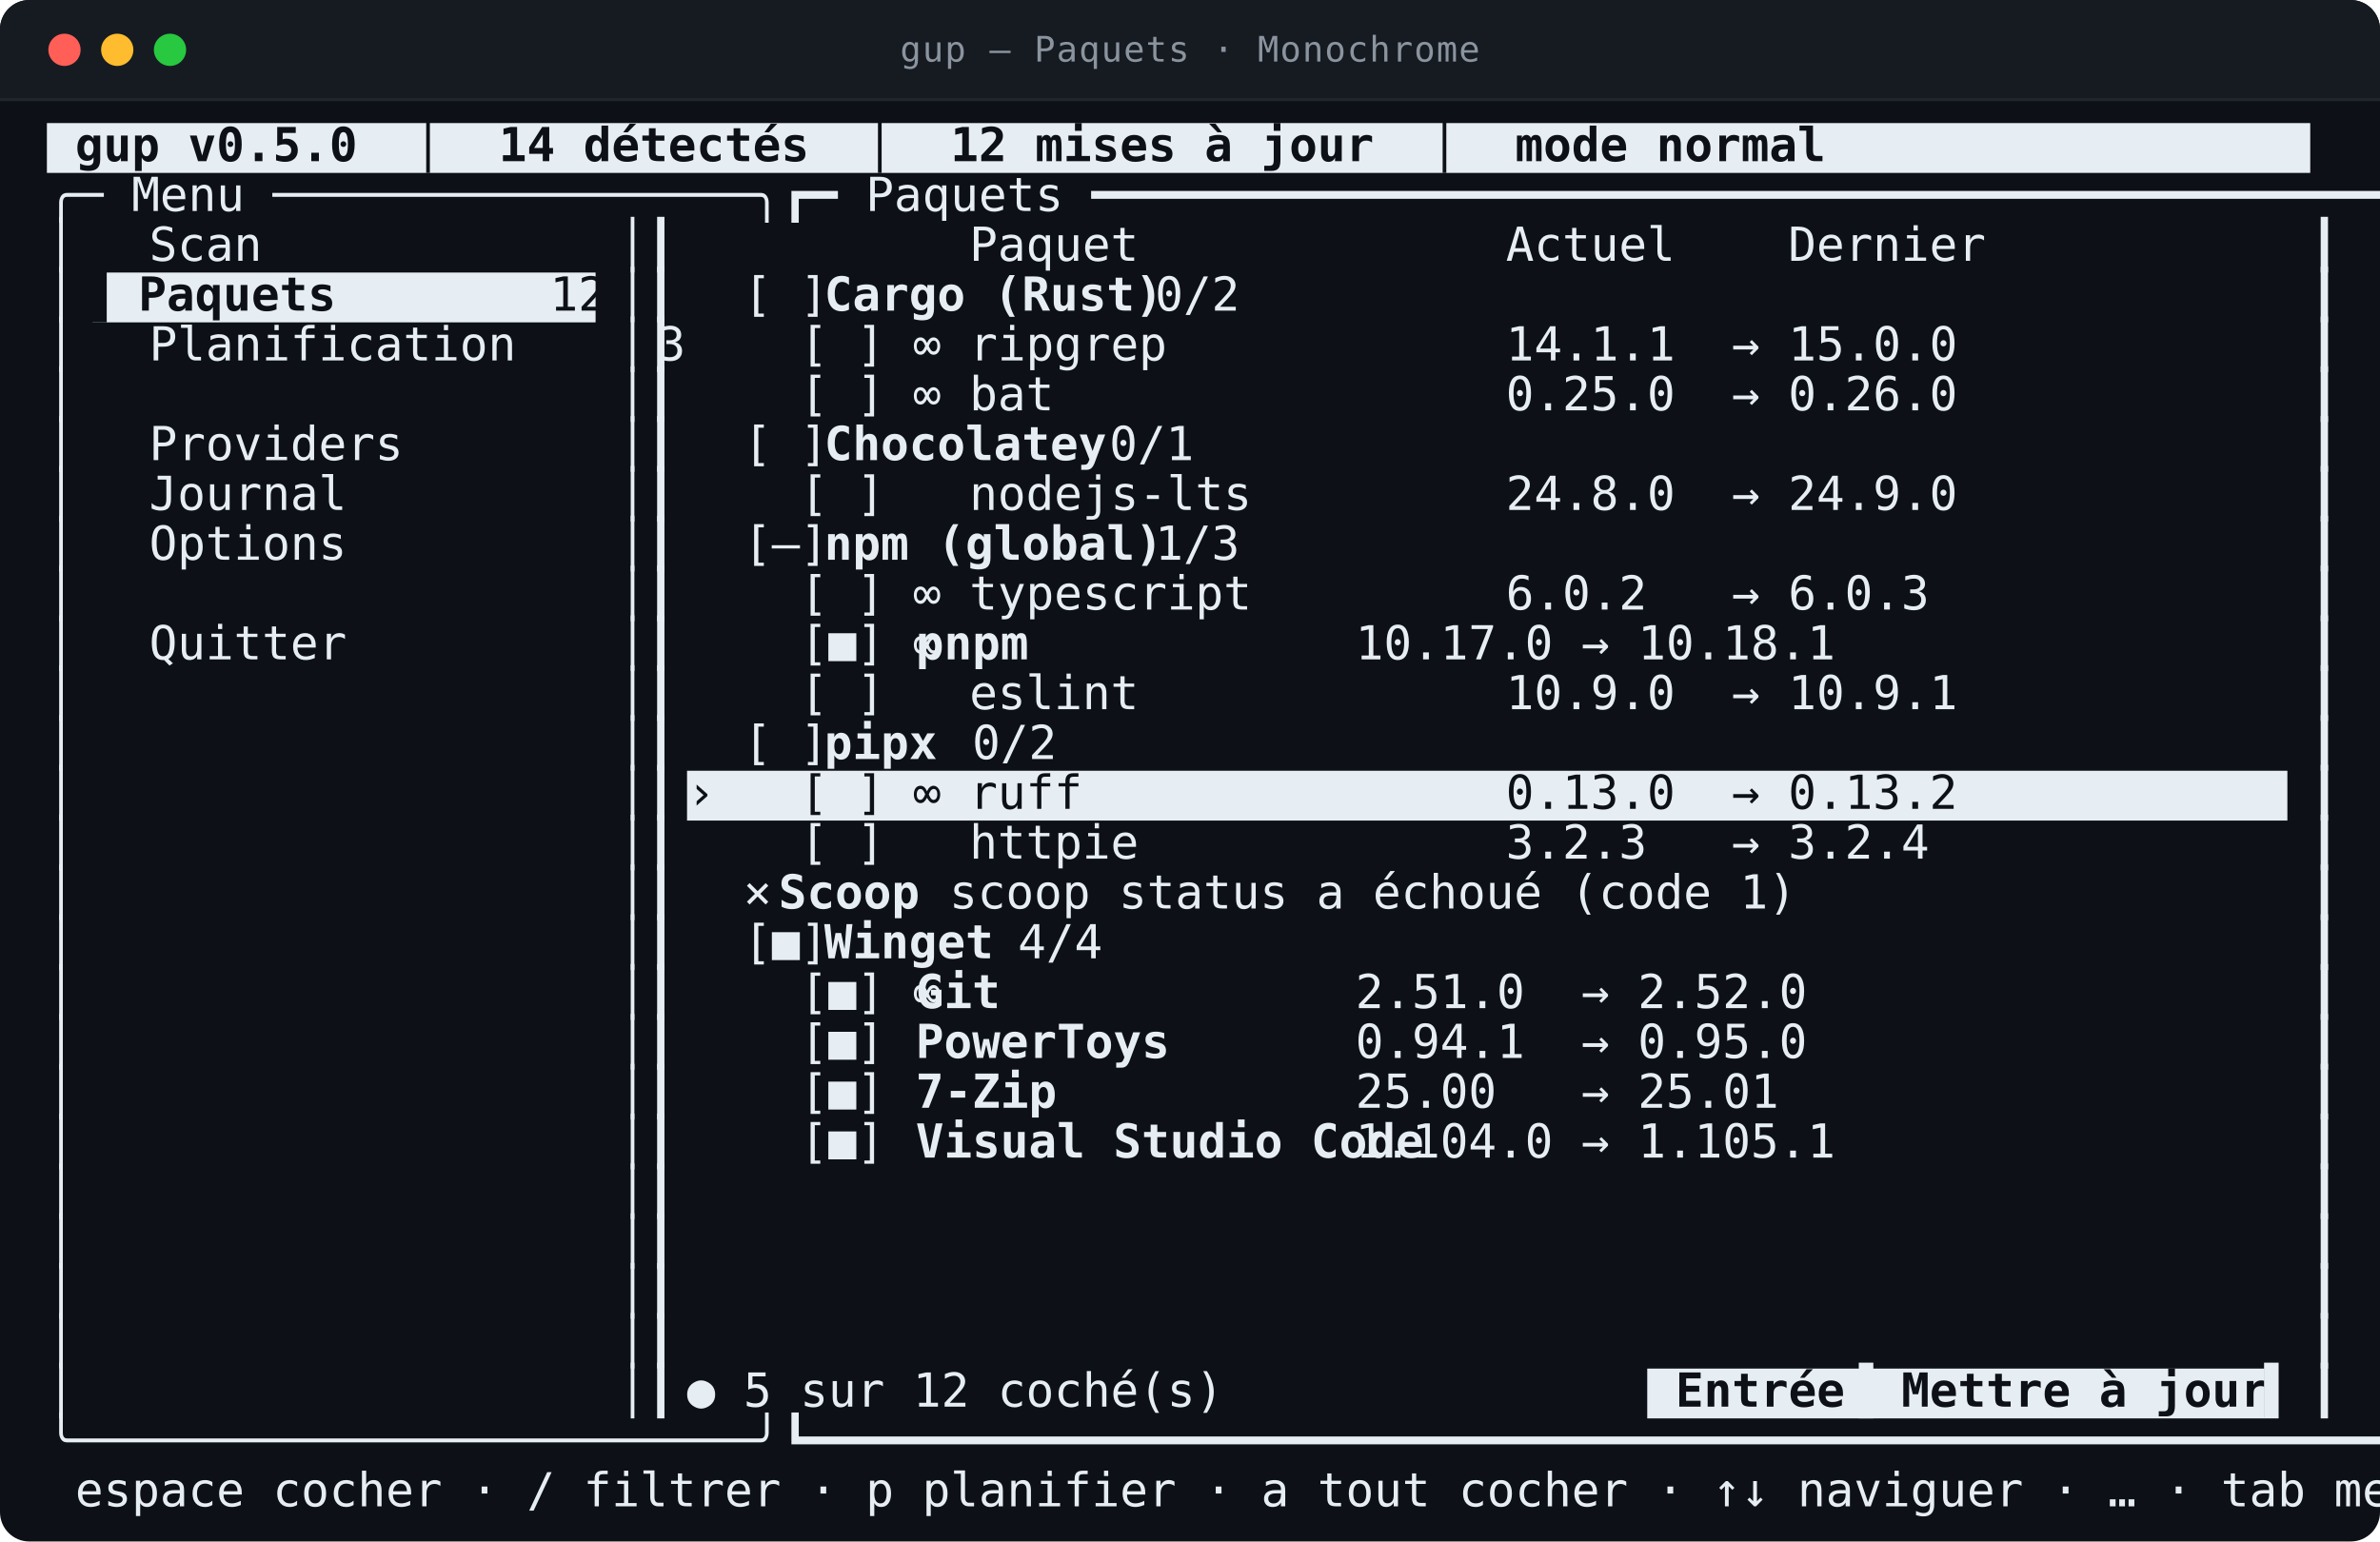
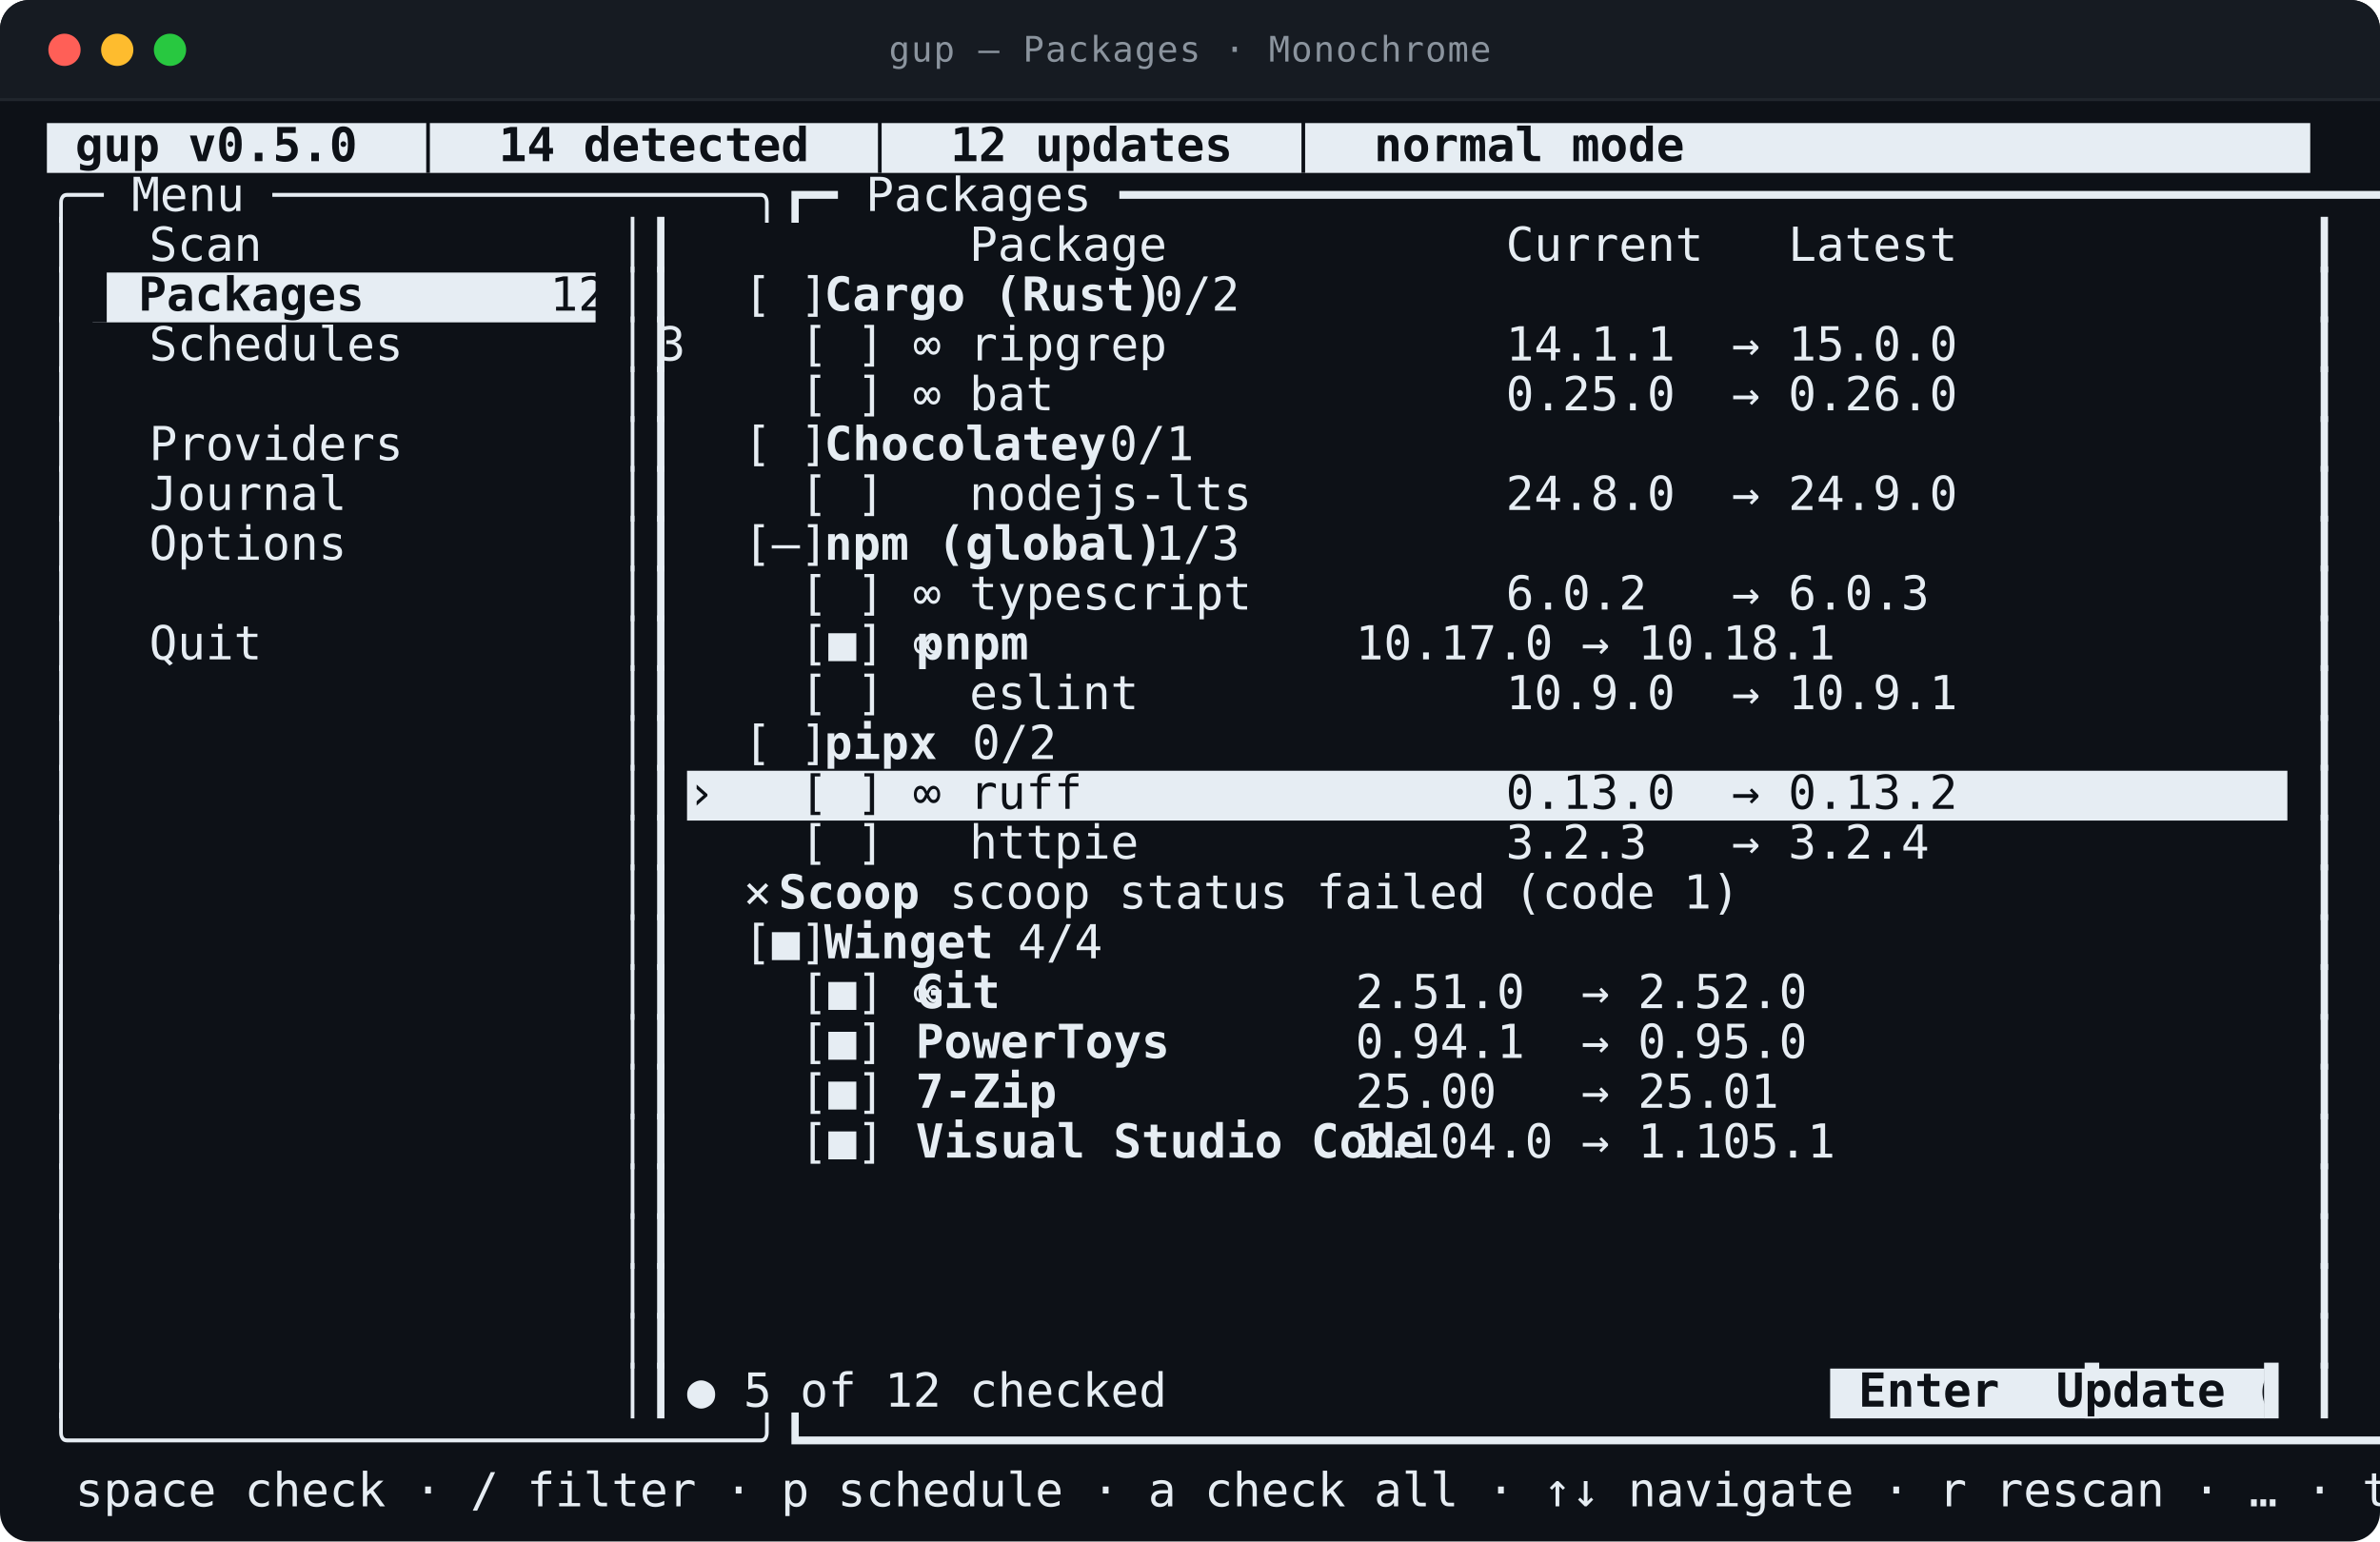
<svg xmlns="http://www.w3.org/2000/svg" viewBox="0 0 812.0 526.0" width="812.0" height="526.0" role="img" aria-labelledby="t d">
  <style>
text{font-family:ui-monospace,SFMono-Regular,"SF Mono",Menlo,Consolas,"DejaVu Sans Mono",monospace;font-size:16px}
.t{font-size:12px;letter-spacing:.4px;fill:#8b949e}
.b{font-weight:700}
.i{font-style:italic}
.u{text-decoration:underline}
.s{text-decoration:line-through}
.us{text-decoration:underline line-through}
.d{opacity:0.62}
.c0{fill:#e6edf3}
.c1{fill:#0d1117}
</style>
  <rect y="0.0" width="812.0" height="526.0" rx="10.0" fill="#0d1117" />
  <rect y="0.0" width="812.0" height="34.0" rx="10.0" fill="#161b22" />
  <rect y="24.0" width="812.0" height="10.0" fill="#161b22" />
  <line x1="0.0" y1="34.0" x2="812.0" y2="34.0" stroke="#21262d" />
  <circle cx="22.0" cy="17.0" r="5.5" fill="#ff5f57" />
  <circle cx="40.0" cy="17.0" r="5.5" fill="#febc2e" />
  <circle cx="58.0" cy="17.0" r="5.5" fill="#28c840" />
-   <text class="t" x="406.0" y="21.0" text-anchor="middle">gup — Paquets · Monochrome</text>
+   <text class="t" x="406.0" y="21.0" text-anchor="middle">gup — Packages · Monochrome</text>
  <rect class="c0" x="16.0" y="42.0" width="772.2" height="17.0" />
  <rect class="c0" x="31.6" y="93.0" width="171.6" height="17.0" />
  <rect class="c0" x="234.4" y="263.0" width="546.0" height="17.0" />
-   <rect class="c0" x="562.0" y="467.0" width="210.6" height="17.0" />
-   <text class="c1 b" x="16.0" y="55.0" textLength="772.2" lengthAdjust="spacingAndGlyphs" xml:space="preserve"> gup v0.5.0  │  14 détectés  │  12 mises à jour  │  mode normal                                    </text>
-   <text class="c0" x="16.0" y="72.0" textLength="780.0" lengthAdjust="spacingAndGlyphs" xml:space="preserve">╭─ Menu ─────────────────╮┏━ Paquets ━━━━━━━━━━━━━━━━━━━━━━━━━━━━━━━━━━━━━━━━━━━━━━━━━━━━━━━━━━━━━━┓</text>
+   <rect class="c0" x="624.4" y="467.0" width="148.2" height="17.0" />
+   <text class="c1 b" x="16.0" y="55.0" textLength="772.2" lengthAdjust="spacingAndGlyphs" xml:space="preserve"> gup v0.5.0  │  14 detected  │  12 updates  │  normal mode                                         </text>
+   <text class="c0" x="16.0" y="72.0" textLength="780.0" lengthAdjust="spacingAndGlyphs" xml:space="preserve">╭─ Menu ─────────────────╮┏━ Packages ━━━━━━━━━━━━━━━━━━━━━━━━━━━━━━━━━━━━━━━━━━━━━━━━━━━━━━━━━━━━━┓</text>
  <text class="c0" x="16.0" y="89.0" textLength="7.8" lengthAdjust="spacingAndGlyphs" xml:space="preserve">│</text>
  <text class="c0" x="31.6" y="89.0" textLength="156.0" lengthAdjust="spacingAndGlyphs" xml:space="preserve">  Scan              </text>
  <text class="c0" x="211.0" y="89.0" textLength="15.6" lengthAdjust="spacingAndGlyphs" xml:space="preserve">│┃</text>
-   <text class="c0" x="234.4" y="89.0" textLength="366.6" lengthAdjust="spacingAndGlyphs" xml:space="preserve">          Paquet             Actuel    Dernier </text>
+   <text class="c0" x="234.4" y="89.0" textLength="366.6" lengthAdjust="spacingAndGlyphs" xml:space="preserve">          Package            Current   Latest  </text>
  <text class="c0" x="788.2" y="89.0" textLength="7.8" lengthAdjust="spacingAndGlyphs" xml:space="preserve">┃</text>
  <text class="c0" x="16.0" y="106.0" textLength="7.8" lengthAdjust="spacingAndGlyphs" xml:space="preserve">│</text>
  <text class="c1" x="31.6" y="106.0" textLength="15.6" lengthAdjust="spacingAndGlyphs" xml:space="preserve">▌ </text>
-   <text class="c1 b" x="47.2" y="106.0" textLength="140.4" lengthAdjust="spacingAndGlyphs" xml:space="preserve">Paquets           </text>
+   <text class="c1 b" x="47.2" y="106.0" textLength="140.4" lengthAdjust="spacingAndGlyphs" xml:space="preserve">Packages          </text>
  <text class="c1" x="187.6" y="106.0" textLength="15.6" lengthAdjust="spacingAndGlyphs" xml:space="preserve">12</text>
  <text class="c0" x="211.0" y="106.0" textLength="15.6" lengthAdjust="spacingAndGlyphs" xml:space="preserve">│┃</text>
  <text class="c0" x="234.4" y="106.0" textLength="46.8" lengthAdjust="spacingAndGlyphs" xml:space="preserve">  [ ] </text>
  <text class="c0 b" x="281.2" y="106.0" textLength="93.6" lengthAdjust="spacingAndGlyphs" xml:space="preserve">Cargo (Rust)</text>
  <text class="c0" x="374.8" y="106.0" textLength="39.0" lengthAdjust="spacingAndGlyphs" xml:space="preserve">  0/2</text>
  <text class="c0" x="788.2" y="106.0" textLength="7.8" lengthAdjust="spacingAndGlyphs" xml:space="preserve">┃</text>
  <text class="c0" x="16.0" y="123.0" textLength="7.8" lengthAdjust="spacingAndGlyphs" xml:space="preserve">│</text>
-   <text class="c0" x="31.6" y="123.0" textLength="163.8" lengthAdjust="spacingAndGlyphs" xml:space="preserve">  Planification     3</text>
+   <text class="c0" x="31.6" y="123.0" textLength="163.8" lengthAdjust="spacingAndGlyphs" xml:space="preserve">  Schedules         3</text>
  <text class="c0" x="211.0" y="123.0" textLength="15.6" lengthAdjust="spacingAndGlyphs" xml:space="preserve">│┃</text>
  <text class="c0" x="234.4" y="123.0" textLength="358.8" lengthAdjust="spacingAndGlyphs" xml:space="preserve">    [ ] ∞ ripgrep            14.1.1  → 15.0.0 </text>
  <text class="c0" x="788.2" y="123.0" textLength="7.8" lengthAdjust="spacingAndGlyphs" xml:space="preserve">┃</text>
  <text class="c0" x="16.0" y="140.0" textLength="7.8" lengthAdjust="spacingAndGlyphs" xml:space="preserve">│</text>
  <text class="c0" x="211.0" y="140.0" textLength="15.6" lengthAdjust="spacingAndGlyphs" xml:space="preserve">│┃</text>
  <text class="c0" x="234.4" y="140.0" textLength="358.8" lengthAdjust="spacingAndGlyphs" xml:space="preserve">    [ ] ∞ bat                0.25.0  → 0.26.0 </text>
  <text class="c0" x="788.2" y="140.0" textLength="7.8" lengthAdjust="spacingAndGlyphs" xml:space="preserve">┃</text>
  <text class="c0" x="16.0" y="157.0" textLength="7.8" lengthAdjust="spacingAndGlyphs" xml:space="preserve">│</text>
  <text class="c0" x="31.6" y="157.0" textLength="156.0" lengthAdjust="spacingAndGlyphs" xml:space="preserve">  Providers         </text>
  <text class="c0" x="211.0" y="157.0" textLength="15.6" lengthAdjust="spacingAndGlyphs" xml:space="preserve">│┃</text>
  <text class="c0" x="234.4" y="157.0" textLength="46.8" lengthAdjust="spacingAndGlyphs" xml:space="preserve">  [ ] </text>
  <text class="c0 b" x="281.2" y="157.0" textLength="78.0" lengthAdjust="spacingAndGlyphs" xml:space="preserve">Chocolatey</text>
  <text class="c0" x="359.2" y="157.0" textLength="39.0" lengthAdjust="spacingAndGlyphs" xml:space="preserve">  0/1</text>
  <text class="c0" x="788.2" y="157.0" textLength="7.8" lengthAdjust="spacingAndGlyphs" xml:space="preserve">┃</text>
  <text class="c0" x="16.0" y="174.0" textLength="7.8" lengthAdjust="spacingAndGlyphs" xml:space="preserve">│</text>
  <text class="c0" x="31.6" y="174.0" textLength="156.0" lengthAdjust="spacingAndGlyphs" xml:space="preserve">  Journal           </text>
  <text class="c0" x="211.0" y="174.0" textLength="15.6" lengthAdjust="spacingAndGlyphs" xml:space="preserve">│┃</text>
  <text class="c0" x="234.4" y="174.0" textLength="358.8" lengthAdjust="spacingAndGlyphs" xml:space="preserve">    [ ]   nodejs-lts         24.8.0  → 24.9.0 </text>
  <text class="c0" x="788.2" y="174.0" textLength="7.8" lengthAdjust="spacingAndGlyphs" xml:space="preserve">┃</text>
  <text class="c0" x="16.0" y="191.0" textLength="7.8" lengthAdjust="spacingAndGlyphs" xml:space="preserve">│</text>
  <text class="c0" x="31.6" y="191.0" textLength="156.0" lengthAdjust="spacingAndGlyphs" xml:space="preserve">  Options           </text>
  <text class="c0" x="211.0" y="191.0" textLength="15.6" lengthAdjust="spacingAndGlyphs" xml:space="preserve">│┃</text>
  <text class="c0" x="234.4" y="191.0" textLength="46.8" lengthAdjust="spacingAndGlyphs" xml:space="preserve">  [–] </text>
  <text class="c0 b" x="281.2" y="191.0" textLength="93.6" lengthAdjust="spacingAndGlyphs" xml:space="preserve">npm (global)</text>
  <text class="c0" x="374.8" y="191.0" textLength="39.0" lengthAdjust="spacingAndGlyphs" xml:space="preserve">  1/3</text>
  <text class="c0" x="788.2" y="191.0" textLength="7.8" lengthAdjust="spacingAndGlyphs" xml:space="preserve">┃</text>
  <text class="c0" x="16.0" y="208.0" textLength="7.8" lengthAdjust="spacingAndGlyphs" xml:space="preserve">│</text>
  <text class="c0" x="211.0" y="208.0" textLength="15.6" lengthAdjust="spacingAndGlyphs" xml:space="preserve">│┃</text>
  <text class="c0" x="234.4" y="208.0" textLength="358.8" lengthAdjust="spacingAndGlyphs" xml:space="preserve">    [ ] ∞ typescript         6.0.2   → 6.0.3  </text>
  <text class="c0" x="788.2" y="208.0" textLength="7.8" lengthAdjust="spacingAndGlyphs" xml:space="preserve">┃</text>
  <text class="c0" x="16.0" y="225.0" textLength="7.8" lengthAdjust="spacingAndGlyphs" xml:space="preserve">│</text>
-   <text class="c0" x="31.6" y="225.0" textLength="156.0" lengthAdjust="spacingAndGlyphs" xml:space="preserve">  Quitter           </text>
+   <text class="c0" x="31.6" y="225.0" textLength="156.0" lengthAdjust="spacingAndGlyphs" xml:space="preserve">  Quit              </text>
  <text class="c0" x="211.0" y="225.0" textLength="15.6" lengthAdjust="spacingAndGlyphs" xml:space="preserve">│┃</text>
  <text class="c0" x="234.4" y="225.0" textLength="78.0" lengthAdjust="spacingAndGlyphs" xml:space="preserve">    [■] ∞ </text>
  <text class="c0 b" x="312.4" y="225.0" textLength="140.4" lengthAdjust="spacingAndGlyphs" xml:space="preserve">pnpm              </text>
  <text class="c0" x="452.8" y="225.0" textLength="140.4" lengthAdjust="spacingAndGlyphs" xml:space="preserve"> 10.17.0 → 10.18.1</text>
  <text class="c0" x="788.2" y="225.0" textLength="7.8" lengthAdjust="spacingAndGlyphs" xml:space="preserve">┃</text>
  <text class="c0" x="16.0" y="242.0" textLength="7.8" lengthAdjust="spacingAndGlyphs" xml:space="preserve">│</text>
  <text class="c0" x="211.0" y="242.0" textLength="15.6" lengthAdjust="spacingAndGlyphs" xml:space="preserve">│┃</text>
  <text class="c0" x="234.4" y="242.0" textLength="358.8" lengthAdjust="spacingAndGlyphs" xml:space="preserve">    [ ]   eslint             10.9.0  → 10.9.1 </text>
  <text class="c0" x="788.2" y="242.0" textLength="7.8" lengthAdjust="spacingAndGlyphs" xml:space="preserve">┃</text>
  <text class="c0" x="16.0" y="259.0" textLength="7.8" lengthAdjust="spacingAndGlyphs" xml:space="preserve">│</text>
  <text class="c0" x="211.0" y="259.0" textLength="15.6" lengthAdjust="spacingAndGlyphs" xml:space="preserve">│┃</text>
  <text class="c0" x="234.4" y="259.0" textLength="46.8" lengthAdjust="spacingAndGlyphs" xml:space="preserve">  [ ] </text>
  <text class="c0 b" x="281.2" y="259.0" textLength="31.2" lengthAdjust="spacingAndGlyphs" xml:space="preserve">pipx</text>
  <text class="c0" x="312.4" y="259.0" textLength="39.0" lengthAdjust="spacingAndGlyphs" xml:space="preserve">  0/2</text>
  <text class="c0" x="788.2" y="259.0" textLength="7.8" lengthAdjust="spacingAndGlyphs" xml:space="preserve">┃</text>
  <text class="c0" x="16.0" y="276.0" textLength="7.8" lengthAdjust="spacingAndGlyphs" xml:space="preserve">│</text>
  <text class="c0" x="211.0" y="276.0" textLength="15.6" lengthAdjust="spacingAndGlyphs" xml:space="preserve">│┃</text>
  <text class="c1" x="234.4" y="276.0" textLength="546.0" lengthAdjust="spacingAndGlyphs" xml:space="preserve">›   [ ] ∞ ruff               0.13.0  → 0.13.2                         </text>
  <text class="c0" x="788.2" y="276.0" textLength="7.8" lengthAdjust="spacingAndGlyphs" xml:space="preserve">┃</text>
  <text class="c0" x="16.0" y="293.0" textLength="7.8" lengthAdjust="spacingAndGlyphs" xml:space="preserve">│</text>
  <text class="c0" x="211.0" y="293.0" textLength="15.6" lengthAdjust="spacingAndGlyphs" xml:space="preserve">│┃</text>
  <text class="c0" x="234.4" y="293.0" textLength="358.8" lengthAdjust="spacingAndGlyphs" xml:space="preserve">    [ ]   httpie             3.2.3   → 3.2.4  </text>
  <text class="c0" x="788.2" y="293.0" textLength="7.8" lengthAdjust="spacingAndGlyphs" xml:space="preserve">┃</text>
  <text class="c0" x="16.0" y="310.0" textLength="7.8" lengthAdjust="spacingAndGlyphs" xml:space="preserve">│</text>
  <text class="c0" x="211.0" y="310.0" textLength="15.6" lengthAdjust="spacingAndGlyphs" xml:space="preserve">│┃</text>
  <text class="c0" x="234.4" y="310.0" textLength="31.2" lengthAdjust="spacingAndGlyphs" xml:space="preserve">  × </text>
  <text class="c0 b" x="265.6" y="310.0" textLength="39.0" lengthAdjust="spacingAndGlyphs" xml:space="preserve">Scoop</text>
-   <text class="c0" x="304.6" y="310.0" textLength="249.6" lengthAdjust="spacingAndGlyphs" xml:space="preserve">  scoop status a échoué (code 1)</text>
+   <text class="c0" x="304.6" y="310.0" textLength="234.0" lengthAdjust="spacingAndGlyphs" xml:space="preserve">  scoop status failed (code 1)</text>
  <text class="c0" x="788.2" y="310.0" textLength="7.8" lengthAdjust="spacingAndGlyphs" xml:space="preserve">┃</text>
  <text class="c0" x="16.0" y="327.0" textLength="7.8" lengthAdjust="spacingAndGlyphs" xml:space="preserve">│</text>
  <text class="c0" x="211.0" y="327.0" textLength="15.6" lengthAdjust="spacingAndGlyphs" xml:space="preserve">│┃</text>
  <text class="c0" x="234.4" y="327.0" textLength="46.8" lengthAdjust="spacingAndGlyphs" xml:space="preserve">  [■] </text>
  <text class="c0 b" x="281.2" y="327.0" textLength="46.8" lengthAdjust="spacingAndGlyphs" xml:space="preserve">Winget</text>
  <text class="c0" x="328.0" y="327.0" textLength="39.0" lengthAdjust="spacingAndGlyphs" xml:space="preserve">  4/4</text>
  <text class="c0" x="788.2" y="327.0" textLength="7.8" lengthAdjust="spacingAndGlyphs" xml:space="preserve">┃</text>
  <text class="c0" x="16.0" y="344.0" textLength="7.8" lengthAdjust="spacingAndGlyphs" xml:space="preserve">│</text>
  <text class="c0" x="211.0" y="344.0" textLength="15.6" lengthAdjust="spacingAndGlyphs" xml:space="preserve">│┃</text>
  <text class="c0" x="234.4" y="344.0" textLength="78.0" lengthAdjust="spacingAndGlyphs" xml:space="preserve">    [■] ∞ </text>
  <text class="c0 b" x="312.4" y="344.0" textLength="140.4" lengthAdjust="spacingAndGlyphs" xml:space="preserve">Git               </text>
  <text class="c0" x="452.8" y="344.0" textLength="140.4" lengthAdjust="spacingAndGlyphs" xml:space="preserve"> 2.51.0  → 2.52.0 </text>
  <text class="c0" x="788.2" y="344.0" textLength="7.8" lengthAdjust="spacingAndGlyphs" xml:space="preserve">┃</text>
  <text class="c0" x="16.0" y="361.0" textLength="7.8" lengthAdjust="spacingAndGlyphs" xml:space="preserve">│</text>
  <text class="c0" x="211.0" y="361.0" textLength="15.6" lengthAdjust="spacingAndGlyphs" xml:space="preserve">│┃</text>
  <text class="c0" x="234.4" y="361.0" textLength="78.0" lengthAdjust="spacingAndGlyphs" xml:space="preserve">    [■]   </text>
  <text class="c0 b" x="312.4" y="361.0" textLength="140.4" lengthAdjust="spacingAndGlyphs" xml:space="preserve">PowerToys         </text>
  <text class="c0" x="452.8" y="361.0" textLength="140.4" lengthAdjust="spacingAndGlyphs" xml:space="preserve"> 0.94.1  → 0.95.0 </text>
  <text class="c0" x="788.2" y="361.0" textLength="7.8" lengthAdjust="spacingAndGlyphs" xml:space="preserve">┃</text>
  <text class="c0" x="16.0" y="378.0" textLength="7.8" lengthAdjust="spacingAndGlyphs" xml:space="preserve">│</text>
  <text class="c0" x="211.0" y="378.0" textLength="15.6" lengthAdjust="spacingAndGlyphs" xml:space="preserve">│┃</text>
  <text class="c0" x="234.4" y="378.0" textLength="78.0" lengthAdjust="spacingAndGlyphs" xml:space="preserve">    [■]   </text>
  <text class="c0 b" x="312.4" y="378.0" textLength="140.4" lengthAdjust="spacingAndGlyphs" xml:space="preserve">7-Zip             </text>
  <text class="c0" x="452.8" y="378.0" textLength="140.4" lengthAdjust="spacingAndGlyphs" xml:space="preserve"> 25.00   → 25.01  </text>
  <text class="c0" x="788.2" y="378.0" textLength="7.8" lengthAdjust="spacingAndGlyphs" xml:space="preserve">┃</text>
  <text class="c0" x="16.0" y="395.0" textLength="7.8" lengthAdjust="spacingAndGlyphs" xml:space="preserve">│</text>
  <text class="c0" x="211.0" y="395.0" textLength="15.6" lengthAdjust="spacingAndGlyphs" xml:space="preserve">│┃</text>
  <text class="c0" x="234.4" y="395.0" textLength="78.0" lengthAdjust="spacingAndGlyphs" xml:space="preserve">    [■]   </text>
  <text class="c0 b" x="312.4" y="395.0" textLength="140.4" lengthAdjust="spacingAndGlyphs" xml:space="preserve">Visual Studio Code</text>
  <text class="c0" x="452.8" y="395.0" textLength="140.4" lengthAdjust="spacingAndGlyphs" xml:space="preserve"> 1.104.0 → 1.105.1</text>
  <text class="c0" x="788.2" y="395.0" textLength="7.8" lengthAdjust="spacingAndGlyphs" xml:space="preserve">┃</text>
  <text class="c0" x="16.0" y="412.0" textLength="7.8" lengthAdjust="spacingAndGlyphs" xml:space="preserve">│</text>
  <text class="c0" x="211.0" y="412.0" textLength="15.6" lengthAdjust="spacingAndGlyphs" xml:space="preserve">│┃</text>
  <text class="c0" x="788.2" y="412.0" textLength="7.8" lengthAdjust="spacingAndGlyphs" xml:space="preserve">┃</text>
  <text class="c0" x="16.0" y="429.0" textLength="7.8" lengthAdjust="spacingAndGlyphs" xml:space="preserve">│</text>
  <text class="c0" x="211.0" y="429.0" textLength="15.6" lengthAdjust="spacingAndGlyphs" xml:space="preserve">│┃</text>
  <text class="c0" x="788.2" y="429.0" textLength="7.8" lengthAdjust="spacingAndGlyphs" xml:space="preserve">┃</text>
  <text class="c0" x="16.0" y="446.0" textLength="7.8" lengthAdjust="spacingAndGlyphs" xml:space="preserve">│</text>
  <text class="c0" x="211.0" y="446.0" textLength="15.6" lengthAdjust="spacingAndGlyphs" xml:space="preserve">│┃</text>
  <text class="c0" x="788.2" y="446.0" textLength="7.8" lengthAdjust="spacingAndGlyphs" xml:space="preserve">┃</text>
  <text class="c0" x="16.0" y="463.0" textLength="7.8" lengthAdjust="spacingAndGlyphs" xml:space="preserve">│</text>
  <text class="c0" x="211.0" y="463.0" textLength="15.6" lengthAdjust="spacingAndGlyphs" xml:space="preserve">│┃</text>
  <text class="c0" x="788.2" y="463.0" textLength="7.8" lengthAdjust="spacingAndGlyphs" xml:space="preserve">┃</text>
  <text class="c0" x="16.0" y="480.0" textLength="7.8" lengthAdjust="spacingAndGlyphs" xml:space="preserve">│</text>
  <text class="c0" x="211.0" y="480.0" textLength="15.6" lengthAdjust="spacingAndGlyphs" xml:space="preserve">│┃</text>
-   <text class="c0" x="234.4" y="480.0" textLength="327.6" lengthAdjust="spacingAndGlyphs" xml:space="preserve">● 5 sur 12 coché(s)                      ▐</text>
-   <text class="c1 b" x="562.0" y="480.0" textLength="210.6" lengthAdjust="spacingAndGlyphs" xml:space="preserve"> Entrée  Mettre à jour (5) </text>
+   <text class="c0" x="234.4" y="480.0" textLength="390.0" lengthAdjust="spacingAndGlyphs" xml:space="preserve">● 5 of 12 checked                                ▐</text>
+   <text class="c1 b" x="624.4" y="480.0" textLength="148.2" lengthAdjust="spacingAndGlyphs" xml:space="preserve"> Enter  Update (5) </text>
  <text class="c0" x="772.6" y="480.0" textLength="7.8" lengthAdjust="spacingAndGlyphs" xml:space="preserve">▌</text>
  <text class="c0" x="788.2" y="480.0" textLength="7.8" lengthAdjust="spacingAndGlyphs" xml:space="preserve">┃</text>
  <text class="c0" x="16.0" y="497.0" textLength="780.0" lengthAdjust="spacingAndGlyphs" xml:space="preserve">╰────────────────────────╯┗━━━━━━━━━━━━━━━━━━━━━━━━━━━━━━━━━━━━━━━━━━━━━━━━━━━━━━━━━━━━━━━━━━━━━━━━┛</text>
-   <text class="c0" x="16.0" y="514.0" textLength="756.6" lengthAdjust="spacingAndGlyphs" xml:space="preserve"> espace cocher · / filtrer · p planifier · a tout cocher · ↑↓ naviguer · … · tab menu · q quitter</text>
+   <text class="c0" x="16.0" y="514.0" textLength="772.2" lengthAdjust="spacingAndGlyphs" xml:space="preserve"> space check · / filter · p schedule · a check all · ↑↓ navigate · r rescan · … · tab menu · q quit</text>
</svg>
